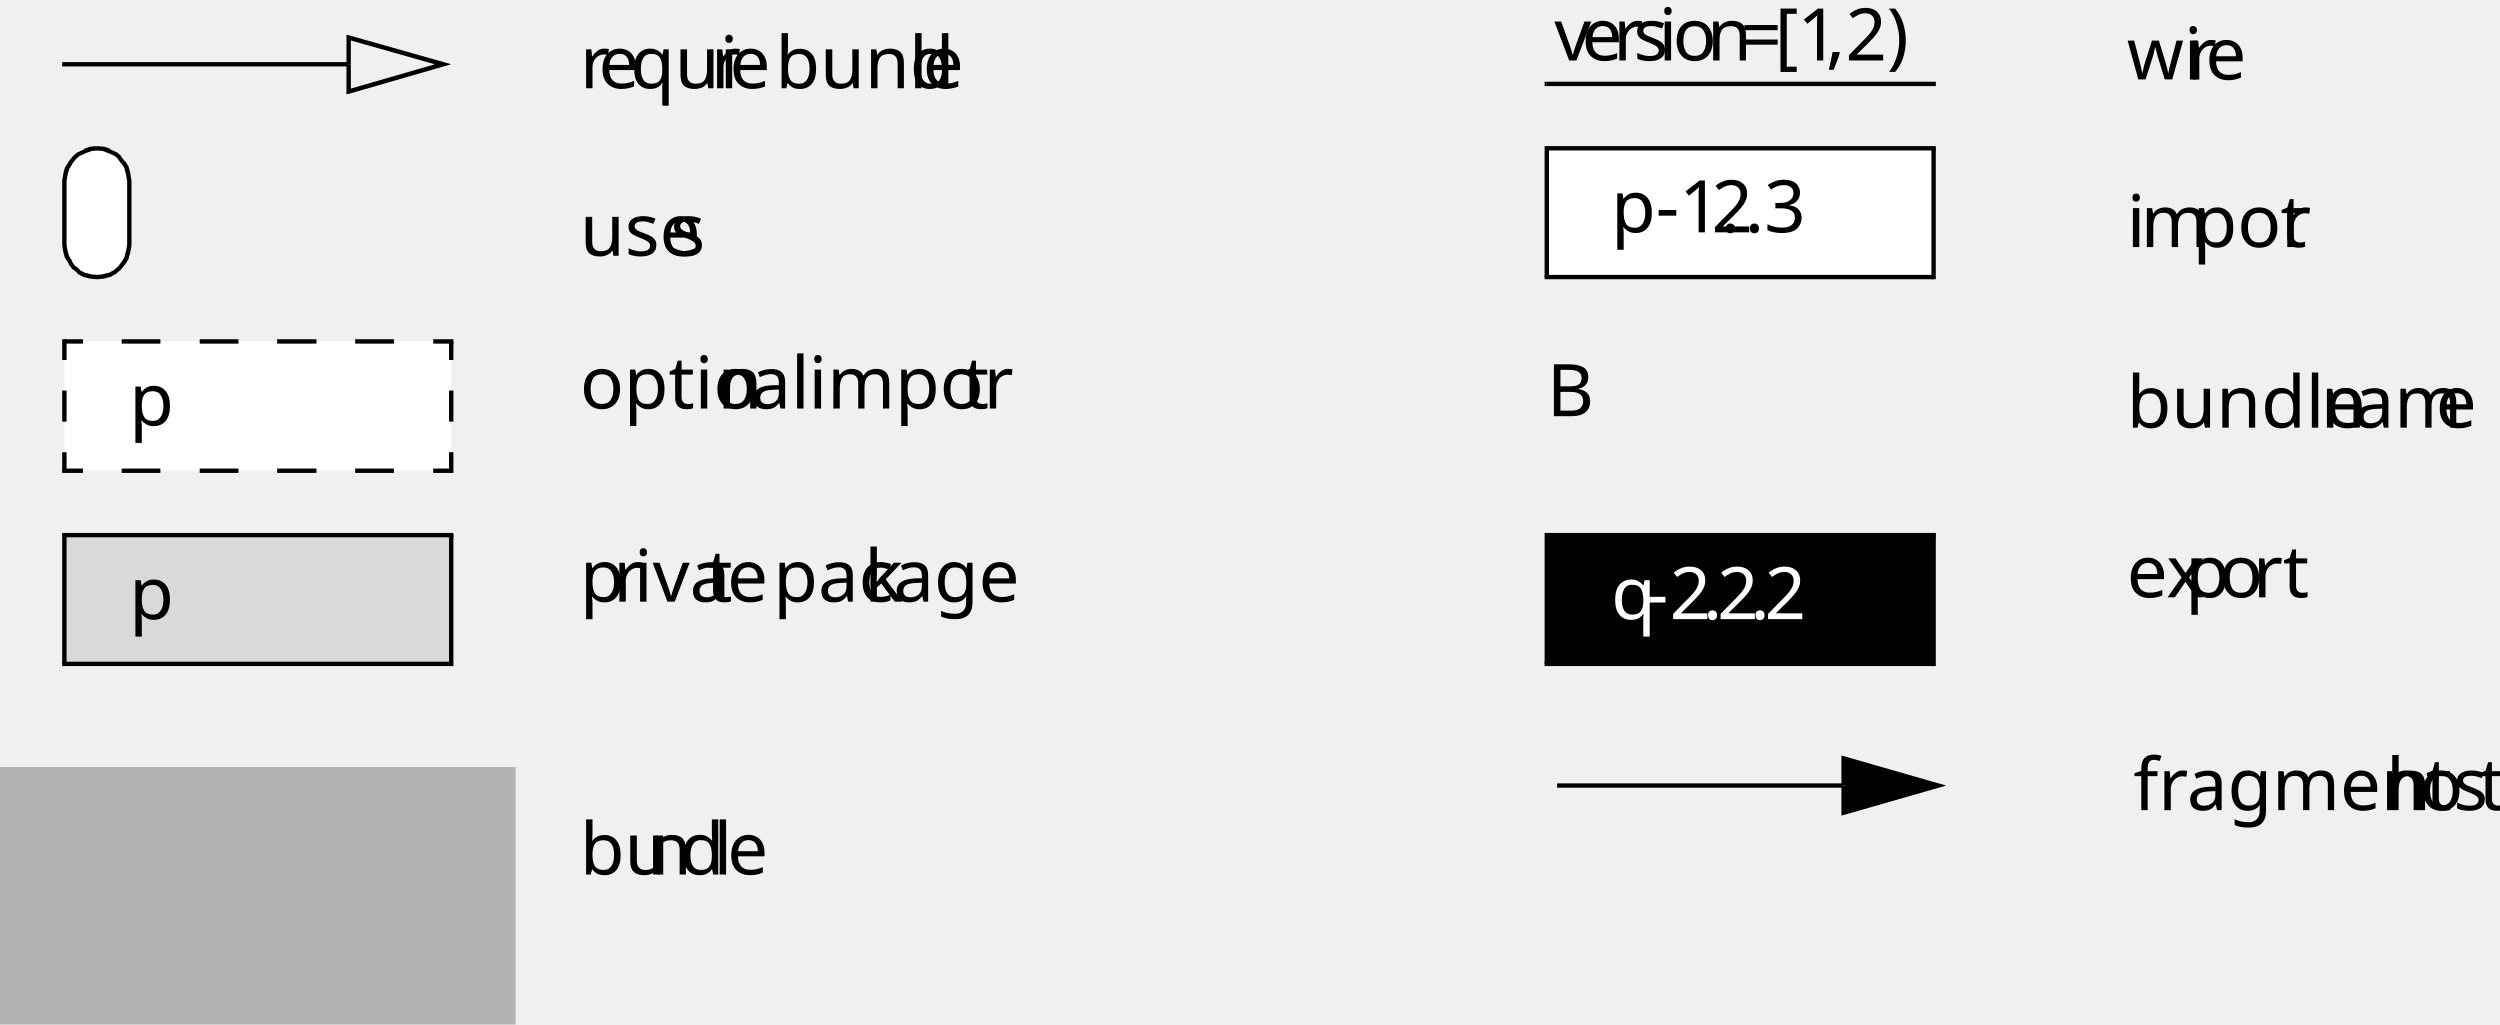
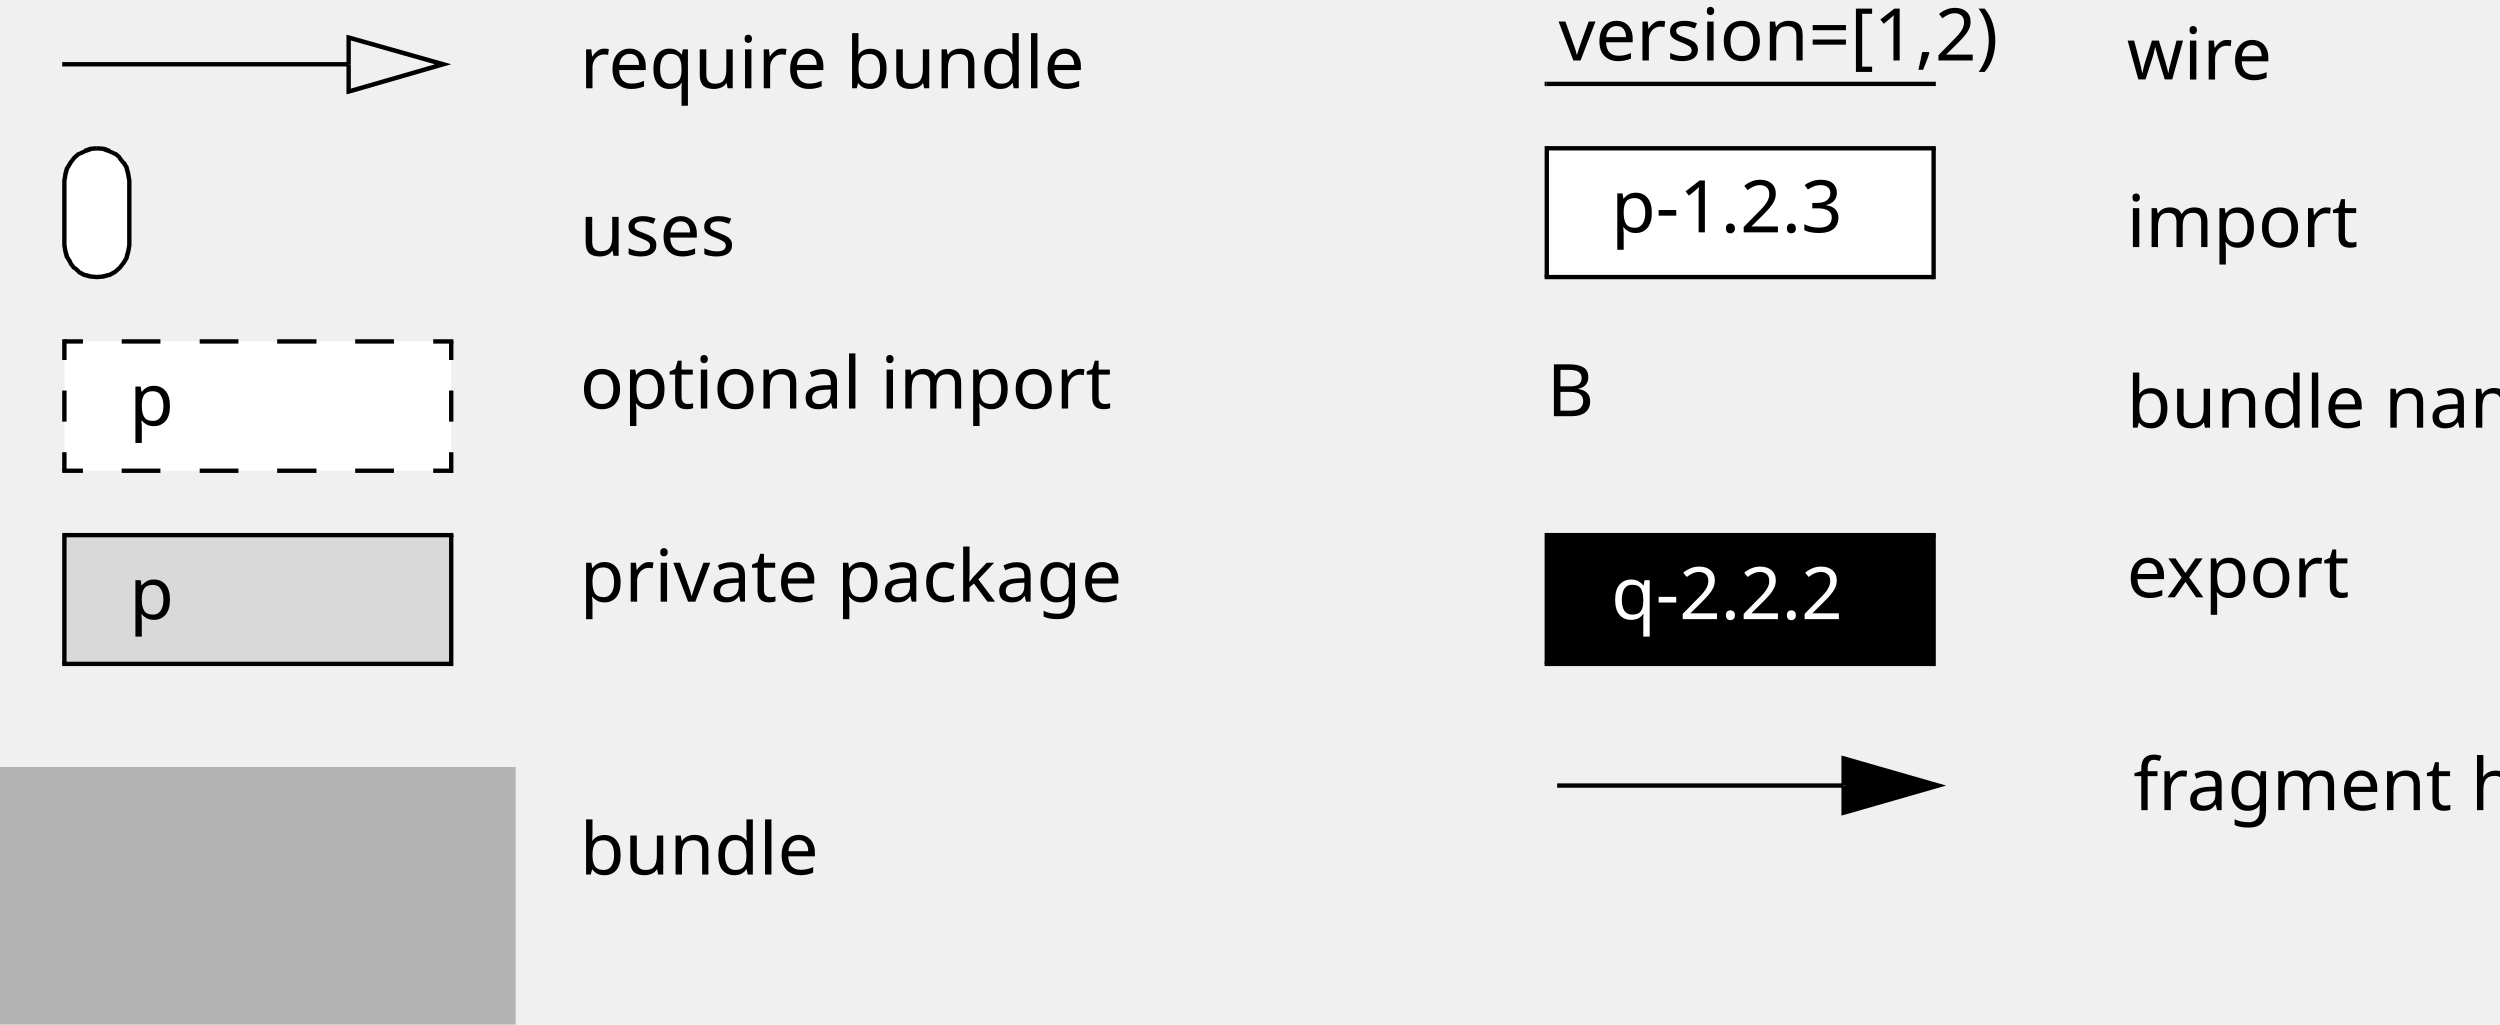
- <svg xmlns="http://www.w3.org/2000/svg" version="1.1" id="Layer_1" x="0px" y="0px" width="274.922px" height="112.667px" viewBox="0 0 274.922 112.667" style="enable-background:new 0 0 274.922 112.667;" xml:space="preserve">
-   <text transform="matrix(1 0 0 1 233.8799 65.687)" style="font-family:'ProductusOSGiBookc'; font-size:7.98;">ex</text>
-   <text transform="matrix(1 0 0 1 240.3125 65.687)" style="font-family:'ProductusOSGiBookc'; font-size:7.98;">p</text>
-   <text transform="matrix(1 0 0 1 244.0293 65.687)" style="font-family:'ProductusOSGiBookc'; font-size:7.98;">o</text>
-   <text transform="matrix(1 0 0 1 247.7568 65.687)" style="font-family:'ProductusOSGiBookc'; font-size:7.98;">rt</text>
+ <svg xmlns="http://www.w3.org/2000/svg" version="1.1" id="Layer_1" x="0px" y="0px" width="274.922px" height="112.667px" viewBox="0 0 274.922 112.667" enable-background="new 0 0 274.922 112.667" xml:space="preserve">
+   <text transform="matrix(1 0 0 1 233.8799 65.687)" font-family="'ProductusOSGiBookc'" font-size="7.98">export</text>
  <rect x="169.859" y="8.987" width="0.24" height="0.48" />
  <rect x="170.1" y="8.987" width="42.78" height="0.48" />
-   <text transform="matrix(1 0 0 1 233.8799 8.7476)" style="font-family:'ProductusOSGiBookc'; font-size:7.98;">wi</text>
-   <text transform="matrix(1 0 0 1 240.4805 8.7476)" style="font-family:'ProductusOSGiBookc'; font-size:7.98;">r</text>
-   <text transform="matrix(1 0 0 1 242.5234 8.7476)" style="font-family:'ProductusOSGiBookc'; font-size:7.98;">e</text>
-   <text transform="matrix(1 0 0 1 170.0996 45.7671)" style="font-family:'ProductusSemibold'; font-size:7.98;">B</text>
-   <text transform="matrix(1 0 0 1 233.8799 47.0269)" style="font-family:'ProductusOSGiBookc'; font-size:7.98;">bundle </text>
-   <text transform="matrix(1 0 0 1 255.2178 47.0269)" style="font-family:'ProductusOSGiBookc'; font-size:7.98;">n</text>
-   <text transform="matrix(1 0 0 1 258.8242 47.0269)" style="font-family:'ProductusOSGiBookc'; font-size:7.98;">am</text>
-   <text transform="matrix(1 0 0 1 267.8594 47.0269)" style="font-family:'ProductusOSGiBookc'; font-size:7.98;">e</text>
-   <rect x="170.1" y="16.307" style="fill:#FFFFFF;" width="42.541" height="14.16" />
+   <text transform="matrix(1 0 0 1 233.8799 8.7476)" font-family="'ProductusOSGiBookc'" font-size="7.98">wire</text>
+   <text transform="matrix(1 0 0 1 170.0996 45.7671)" font-family="'ProductusSemibold'" font-size="7.98">B</text>
+   <text transform="matrix(1 0 0 1 233.8799 47.0269)" font-family="'ProductusOSGiBookc'" font-size="7.98">bundle name</text>
+   <rect x="170.1" y="16.307" fill="#FFFFFF" width="42.541" height="14.16" />
  <rect x="170.1" y="16.067" width="42.78" height="0.48" />
  <rect x="212.398" y="16.307" width="0.479" height="14.4" />
  <rect x="169.859" y="30.228" width="42.779" height="0.48" />
  <rect x="169.859" y="16.067" width="0.479" height="14.4" />
-   <text transform="matrix(1 0 0 1 177.1797 25.5474)" style="font-family:'ProductusOSGiBookc'; font-size:7.98;">p-1.</text>
-   <text transform="matrix(1 0 0 1 188.207 25.5474)" style="font-family:'ProductusOSGiBookc'; font-size:7.98;">2</text>
-   <text transform="matrix(1 0 0 1 191.8633 25.5474)" style="font-family:'ProductusOSGiBookc'; font-size:7.98;">.3</text>
-   <text transform="matrix(1 0 0 1 169.3193 6.646)" style="font-family:'ProductusOSGiBookc'; font-size:7.98;"> </text>
-   <text transform="matrix(1 0 0 1 170.9316 6.646)" style="font-family:'ProductusOSGiBookc'; font-size:7.98;">v</text>
-   <text transform="matrix(1 0 0 1 173.9316 6.646)" style="font-family:'ProductusOSGiBookc'; font-size:7.98;">e</text>
-   <text transform="matrix(1 0 0 1 177.4111 6.646)" style="font-family:'ProductusOSGiBookc'; font-size:7.98;">r</text>
-   <text transform="matrix(1 0 0 1 179.6289 6.646)" style="font-family:'ProductusOSGiBookc'; font-size:7.98;">s</text>
-   <text transform="matrix(1 0 0 1 182.3906 6.646)" style="font-family:'ProductusOSGiBookc'; font-size:7.98;">i</text>
-   <text transform="matrix(1 0 0 1 183.9463 6.646)" style="font-family:'ProductusOSGiBookc'; font-size:7.98;">o</text>
-   <text transform="matrix(1 0 0 1 187.7207 6.646)" style="font-family:'ProductusOSGiBookc'; font-size:7.98;">n</text>
-   <text transform="matrix(1 0 0 1 191.377 6.646)" style="font-family:'ProductusOSGiBookc'; font-size:7.98;">=</text>
-   <text transform="matrix(1 0 0 1 195.1582 6.646)" style="font-family:'ProductusOSGiBookc'; font-size:7.98;">[</text>
-   <text transform="matrix(1 0 0 1 197.6719 6.646)" style="font-family:'ProductusOSGiBookc'; font-size:7.98;">1</text>
-   <text transform="matrix(1 0 0 1 200.793 6.646)" style="font-family:'ProductusOSGiBookc'; font-size:7.98;">,2)</text>
-   <text transform="matrix(1 0 0 1 233.8789 27.1675)" style="font-family:'ProductusOSGiBookc'; font-size:7.98;">i</text>
-   <text transform="matrix(1 0 0 1 235.4189 27.1675)" style="font-family:'ProductusOSGiBookc'; font-size:7.98;">m</text>
-   <text transform="matrix(1 0 0 1 241.125 27.1675)" style="font-family:'ProductusOSGiBookc'; font-size:7.98;">por</text>
-   <text transform="matrix(1 0 0 1 250.7881 27.1675)" style="font-family:'ProductusOSGiBookc'; font-size:7.98;">t</text>
-   <polyline style="fill:#FFFFFF;" points="10.62,16.307 9.96,16.367 9.3,16.607 8.64,16.907 8.16,17.328 7.74,17.867 7.38,18.467   7.2,19.127 7.08,19.847 7.08,26.927 7.2,27.647 7.38,28.307 7.74,28.907 8.16,29.447 8.64,29.867 9.3,30.228 9.96,30.407   10.62,30.467 11.34,30.407 12,30.228 12.66,29.867 13.14,29.447 13.56,28.907 13.92,28.307 14.1,27.647 14.22,26.927 14.22,19.847   14.1,19.127 13.92,18.467 13.56,17.867 13.14,17.328 12.66,16.907 12,16.607 11.34,16.367 10.62,16.307 " />
+   <text transform="matrix(1 0 0 1 177.1797 25.5474)" font-family="'ProductusOSGiBookc'" font-size="7.98">p-1.2.3</text>
+   <text transform="matrix(1 0 0 1 169.3193 6.646)" font-family="'ProductusOSGiBookc'" font-size="7.98"> version=[1,2)</text>
+   <text transform="matrix(1 0 0 1 233.8789 27.1675)" font-family="'ProductusOSGiBookc'" font-size="7.98">import</text>
+   <polyline fill="#FFFFFF" points="10.62,16.307 9.96,16.367 9.3,16.607 8.64,16.907 8.16,17.328 7.74,17.867 7.38,18.467 7.2,19.127   7.08,19.847 7.08,26.927 7.2,27.647 7.38,28.307 7.74,28.907 8.16,29.447 8.64,29.867 9.3,30.228 9.96,30.407 10.62,30.467   11.34,30.407 12,30.228 12.66,29.867 13.14,29.447 13.56,28.907 13.92,28.307 14.1,27.647 14.22,26.927 14.22,19.847 14.1,19.127   13.92,18.467 13.56,17.867 13.14,17.328 12.66,16.907 12,16.607 11.34,16.367 10.62,16.307 " />
  <polyline points="10.68,16.547 10.02,16.607 10.08,16.607 9.42,16.847 8.76,17.147 8.82,17.087 8.34,17.507 7.92,18.047   7.98,17.987 7.62,18.587 7.62,18.527 7.44,19.188 7.32,19.907 7.32,19.847 7.32,26.927 7.44,27.647 7.44,27.587 7.62,28.248   7.62,28.188 7.98,28.788 7.92,28.788 8.34,29.328 8.34,29.268 8.82,29.688 8.76,29.688 9.42,30.047 9.36,29.987 10.02,30.167   10.68,30.228 10.62,30.228 11.34,30.167 11.28,30.167 11.94,29.987 11.88,30.047 12.54,29.688 13.02,29.268 12.96,29.328   13.38,28.788 13.74,28.188 13.68,28.248 13.86,27.587 13.86,27.647 13.98,26.927 13.98,19.847 13.98,19.907 13.86,19.188   13.68,18.527 13.74,18.587 13.38,17.987 13.38,18.047 12.96,17.507 13.02,17.507 12.54,17.087 12.6,17.147 11.94,16.847   11.28,16.607 11.34,16.607 10.62,16.547 10.68,16.067 11.4,16.127 11.46,16.127 12.12,16.367 12.12,16.427 12.78,16.728   12.84,16.728 13.32,17.147 13.32,17.208 13.74,17.748 13.8,17.748 14.16,18.347 14.16,18.407 14.34,19.067 14.34,19.127   14.46,19.847 14.46,26.987 14.34,27.708 14.16,28.367 14.16,28.427 13.8,29.027 13.74,29.087 13.32,29.627 12.84,30.047   12.78,30.107 12.12,30.467 12.06,30.467 11.4,30.647 10.68,30.708 10.62,30.708 9.96,30.647 9.9,30.647 9.24,30.467 9.18,30.467   8.52,30.107 8.52,30.047 8.04,29.627 7.98,29.627 7.56,29.087 7.56,29.027 7.2,28.427 7.14,28.367 6.96,27.708 6.84,26.987   6.84,19.847 6.96,19.127 6.96,19.067 7.14,18.407 7.2,18.347 7.56,17.748 7.98,17.208 8.04,17.147 8.52,16.728 8.58,16.728   9.24,16.427 9.24,16.367 9.9,16.127 9.96,16.127 10.62,16.067 " />
  <polyline points="10.62,16.547 10.68,16.547 10.62,16.067 10.68,16.067 " />
-   <text transform="matrix(1 0 0 1 63.7798 28.1265)" style="font-family:'ProductusOSGiBookc'; font-size:7.98;">use</text>
-   <text transform="matrix(1 0 0 1 73.7227 28.1265)" style="font-family:'ProductusOSGiBookc'; font-size:7.98;">s</text>
-   <rect x="7.08" y="37.547" style="fill:#FFFFFF;" width="42.54" height="14.22" />
+   <text transform="matrix(1 0 0 1 63.7798 28.1265)" font-family="'ProductusOSGiBookc'" font-size="7.98">uses</text>
+   <rect x="7.08" y="37.547" fill="#FFFFFF" width="42.54" height="14.22" />
  <rect x="6.84" y="37.307" width="0.48" height="2.28" />
  <rect x="7.08" y="37.307" width="2.04" height="0.48" />
  <rect x="13.38" y="37.307" width="4.26" height="0.48" />
  <rect x="21.96" y="37.307" width="4.26" height="0.48" />
  <rect x="30.48" y="37.307" width="4.32" height="0.48" />
  <rect x="39.06" y="37.307" width="4.26" height="0.48" />
  <rect x="47.64" y="37.307" width="2.22" height="0.48" />
  <rect x="49.38" y="37.547" width="0.48" height="2.04" />
  <rect x="49.38" y="42.947" width="0.48" height="3.42" />
  <rect x="49.38" y="49.728" width="0.48" height="2.28" />
  <rect x="47.64" y="51.527" width="1.98" height="0.48" />
  <rect x="39.06" y="51.527" width="4.26" height="0.48" />
  <rect x="30.48" y="51.527" width="4.32" height="0.48" />
  <rect x="21.96" y="51.527" width="4.26" height="0.48" />
  <rect x="13.38" y="51.527" width="4.26" height="0.48" />
  <rect x="6.84" y="51.527" width="2.28" height="0.48" />
  <rect x="6.84" y="49.728" width="0.48" height="2.04" />
  <rect x="6.84" y="42.947" width="0.48" height="3.42" />
-   <text transform="matrix(1 0 0 1 14.2197 46.7866)" style="font-family:'ProductusOSGiBookc'; font-size:7.98;">p</text>
-   <text transform="matrix(1 0 0 1 63.7798 44.9253)" style="font-family:'ProductusOSGiBookc'; font-size:7.98;">optio</text>
-   <text transform="matrix(1 0 0 1 78.9019 44.9253)" style="font-family:'ProductusOSGiBookc'; font-size:7.98;">n</text>
-   <text transform="matrix(1 0 0 1 82.5088 44.9253)" style="font-family:'ProductusOSGiBookc'; font-size:7.98;">al</text>
-   <text transform="matrix(1 0 0 1 87.3516 44.9253)" style="font-family:'ProductusOSGiBookc'; font-size:7.98;"> </text>
-   <text transform="matrix(1 0 0 1 88.916 44.9253)" style="font-family:'ProductusOSGiBookc'; font-size:7.98;">impor</text>
-   <text transform="matrix(1 0 0 1 105.8887 44.9253)" style="font-family:'ProductusOSGiBookc'; font-size:7.98;">t</text>
-   <rect x="7.08" y="58.847" style="fill:#D9D9D9;" width="42.54" height="14.16" />
+   <text transform="matrix(1 0 0 1 14.2197 46.7866)" font-family="'ProductusOSGiBookc'" font-size="7.98">p</text>
+   <text transform="matrix(1 0 0 1 63.7798 44.9253)" font-family="'ProductusOSGiBookc'" font-size="7.98">optional import</text>
+   <rect x="7.08" y="58.847" fill="#D9D9D9" width="42.54" height="14.16" />
  <rect x="7.08" y="58.607" width="42.78" height="0.48" />
  <rect x="49.38" y="58.847" width="0.48" height="14.4" />
  <rect x="6.84" y="72.767" width="42.78" height="0.48" />
  <rect x="6.84" y="58.607" width="0.48" height="14.4" />
-   <text transform="matrix(1 0 0 1 14.2197 68.0874)" style="font-family:'ProductusOSGiBookc'; font-size:7.98;">p</text>
-   <text transform="matrix(1 0 0 1 63.7798 66.1675)" style="font-family:'ProductusOSGiBookc'; font-size:7.98;">p</text>
-   <text transform="matrix(1 0 0 1 67.4429 66.1675)" style="font-family:'ProductusOSGiBookc'; font-size:7.98;">r</text>
-   <text transform="matrix(1 0 0 1 69.7168 66.1675)" style="font-family:'ProductusOSGiBookc'; font-size:7.98;">iva</text>
-   <text transform="matrix(1 0 0 1 77.6807 66.1675)" style="font-family:'ProductusOSGiBookc'; font-size:7.98;">t</text>
-   <text transform="matrix(1 0 0 1 79.9629 66.1675)" style="font-family:'ProductusOSGiBookc'; font-size:7.98;">e</text>
-   <text transform="matrix(1 0 0 1 83.4336 66.1675)" style="font-family:'ProductusOSGiBookc'; font-size:7.98;"> </text>
-   <text transform="matrix(1 0 0 1 85.0459 66.1675)" style="font-family:'ProductusOSGiBookc'; font-size:7.98;">pac</text>
-   <text transform="matrix(1 0 0 1 95.0527 66.1675)" style="font-family:'ProductusOSGiBookc'; font-size:7.98;">k</text>
-   <text transform="matrix(1 0 0 1 98.2368 66.1675)" style="font-family:'ProductusOSGiBookc'; font-size:7.98;">age</text>
+   <text transform="matrix(1 0 0 1 14.2197 68.0874)" font-family="'ProductusOSGiBookc'" font-size="7.98">p</text>
+   <text transform="matrix(1 0 0 1 63.7798 66.1675)" font-family="'ProductusOSGiBookc'" font-size="7.98">private package</text>
  <polyline points="38.1,7.067 38.1,3.828 38.4,3.887 48.78,6.828 49.62,7.067 48.78,7.307 38.4,10.307 38.1,10.367 38.1,10.067   38.28,9.828 48.66,6.828 48.78,7.307 48.66,7.307 38.28,4.367 38.4,3.887 38.58,4.127 38.58,7.067 " />
  <rect x="38.1" y="7.067" width="0.48" height="3" />
  <rect x="6.84" y="6.828" width="31.5" height="0.48" />
-   <text transform="matrix(1 0 0 1 63.7798 9.7056)" style="font-family:'ProductusOSGiBookc'; font-size:7.98;">r</text>
-   <text transform="matrix(1 0 0 1 65.8228 9.7056)" style="font-family:'ProductusOSGiBookc'; font-size:7.98;">e</text>
-   <text transform="matrix(1 0 0 1 69.3018 9.7056)" style="font-family:'ProductusOSGiBookc'; font-size:7.98;">qui</text>
-   <text transform="matrix(1 0 0 1 78.1826 9.7056)" style="font-family:'ProductusOSGiBookc'; font-size:7.98;">r</text>
-   <text transform="matrix(1 0 0 1 80.2256 9.7056)" style="font-family:'ProductusOSGiBookc'; font-size:7.98;">e</text>
-   <text transform="matrix(1 0 0 1 83.7139 9.7056)" style="font-family:'ProductusOSGiBookc'; font-size:7.98;"> </text>
-   <text transform="matrix(1 0 0 1 85.2778 9.7056)" style="font-family:'ProductusOSGiBookc'; font-size:7.98;">bund</text>
-   <text transform="matrix(1 0 0 1 99.9678 9.7056)" style="font-family:'ProductusOSGiBookc'; font-size:7.98;">l</text>
-   <text transform="matrix(1 0 0 1 101.4766 9.7056)" style="font-family:'ProductusOSGiBookc'; font-size:7.98;">e</text>
+   <text transform="matrix(1 0 0 1 63.7798 9.7056)" font-family="'ProductusOSGiBookc'" font-size="7.98">require bundle</text>
  <rect x="170.1" y="58.847" width="42.541" height="14.16" />
  <rect x="170.1" y="58.607" width="42.78" height="0.48" />
  <rect x="212.398" y="58.847" width="0.479" height="14.4" />
  <rect x="169.859" y="72.767" width="42.779" height="0.48" />
  <rect x="169.859" y="58.607" width="0.479" height="14.4" />
-   <text transform="matrix(1 0 0 1 177.1797 68.0874)" style="fill:#FFFFFF; font-family:'ProductusBook'; font-size:7.98;">q</text>
-   <text transform="matrix(1 0 0 1 180.8984 68.0874)" style="fill:#FFFFFF; font-family:'ProductusBook'; font-size:7.98;">-</text>
-   <text transform="matrix(1 0 0 1 183.6035 68.0874)" style="fill:#FFFFFF; font-family:'ProductusBook'; font-size:7.98;">2</text>
-   <text transform="matrix(1 0 0 1 187.2578 68.0874)" style="fill:#FFFFFF; font-family:'ProductusBook'; font-size:7.98;">.</text>
-   <text transform="matrix(1 0 0 1 188.8223 68.0874)" style="fill:#FFFFFF; font-family:'ProductusBook'; font-size:7.98;">2</text>
-   <text transform="matrix(1 0 0 1 192.4775 68.0874)" style="fill:#FFFFFF; font-family:'ProductusBook'; font-size:7.98;">.</text>
-   <text transform="matrix(1 0 0 1 194.041 68.0874)" style="fill:#FFFFFF; font-family:'ProductusBook'; font-size:7.98;">2</text>
-   <text transform="matrix(1 0 0 1 63.7798 96.1675)" style="font-family:'ProductusOSGiBookc'; font-size:7.98;">bu</text>
-   <text transform="matrix(1 0 0 1 71.145 96.1675)" style="font-family:'ProductusOSGiBookc'; font-size:7.98;">n</text>
-   <text transform="matrix(1 0 0 1 74.752 96.1675)" style="font-family:'ProductusOSGiBookc'; font-size:7.98;">d</text>
-   <text transform="matrix(1 0 0 1 78.4707 96.1675)" style="font-family:'ProductusOSGiBookc'; font-size:7.98;">l</text>
-   <text transform="matrix(1 0 0 1 79.979 96.1675)" style="font-family:'ProductusOSGiBookc'; font-size:7.98;">e</text>
-   <rect y="84.347" style="fill:#B3B3B3;" width="56.7" height="28.32" />
+   <text transform="matrix(1 0 0 1 177.1797 68.0874)" fill="#FFFFFF" font-family="'ProductusBook'" font-size="7.98">q-2.2.2</text>
+   <text transform="matrix(1 0 0 1 63.7798 96.1675)" font-family="'ProductusOSGiBookc'" font-size="7.98">bundle</text>
+   <rect y="84.347" fill="#B3B3B3" width="56.7" height="28.32" />
  <polyline points="202.5,86.387 202.5,83.087 203.16,83.267 212.34,85.908 214.02,86.387 212.34,86.869 203.16,89.507 202.5,89.687   202.5,89.028 202.859,88.546 212.04,85.908 212.34,86.869 212.04,86.869 202.859,84.227 203.16,83.267 203.52,83.748 203.52,86.387   " />
  <rect x="202.5" y="86.387" width="1.02" height="2.641" />
  <polyline points="202.979,86.387 202.979,83.748 212.16,86.387 202.979,89.028 " />
  <rect x="171.24" y="86.147" width="31.439" height="0.479" />
-   <text transform="matrix(1 0 0 1 234.5996 89.0874)" style="font-family:'ProductusOSGiBookc'; font-size:7.98;">fragment</text>
-   <text transform="matrix(1 0 0 1 260.7812 89.0874)" style="font-family:'ProductusOSGiBookc'; font-size:7.98;"> </text>
-   <text transform="matrix(1 0 0 1 262.4014 89.0874)" style="font-family:'ProductusOSGiBookc'; font-size:7.98;">h</text>
-   <text transform="matrix(1 0 0 1 266.0566 89.0874)" style="font-family:'ProductusOSGiBookc'; font-size:7.98;">o</text>
-   <text transform="matrix(1 0 0 1 269.7832 89.0874)" style="font-family:'ProductusOSGiBookc'; font-size:7.98;">s</text>
-   <text transform="matrix(1 0 0 1 272.5918 89.0874)" style="font-family:'ProductusOSGiBookc'; font-size:7.98;">t</text>
+   <text transform="matrix(1 0 0 1 234.5996 89.0874)" font-family="'ProductusOSGiBookc'" font-size="7.98">fragment host</text>
</svg>
